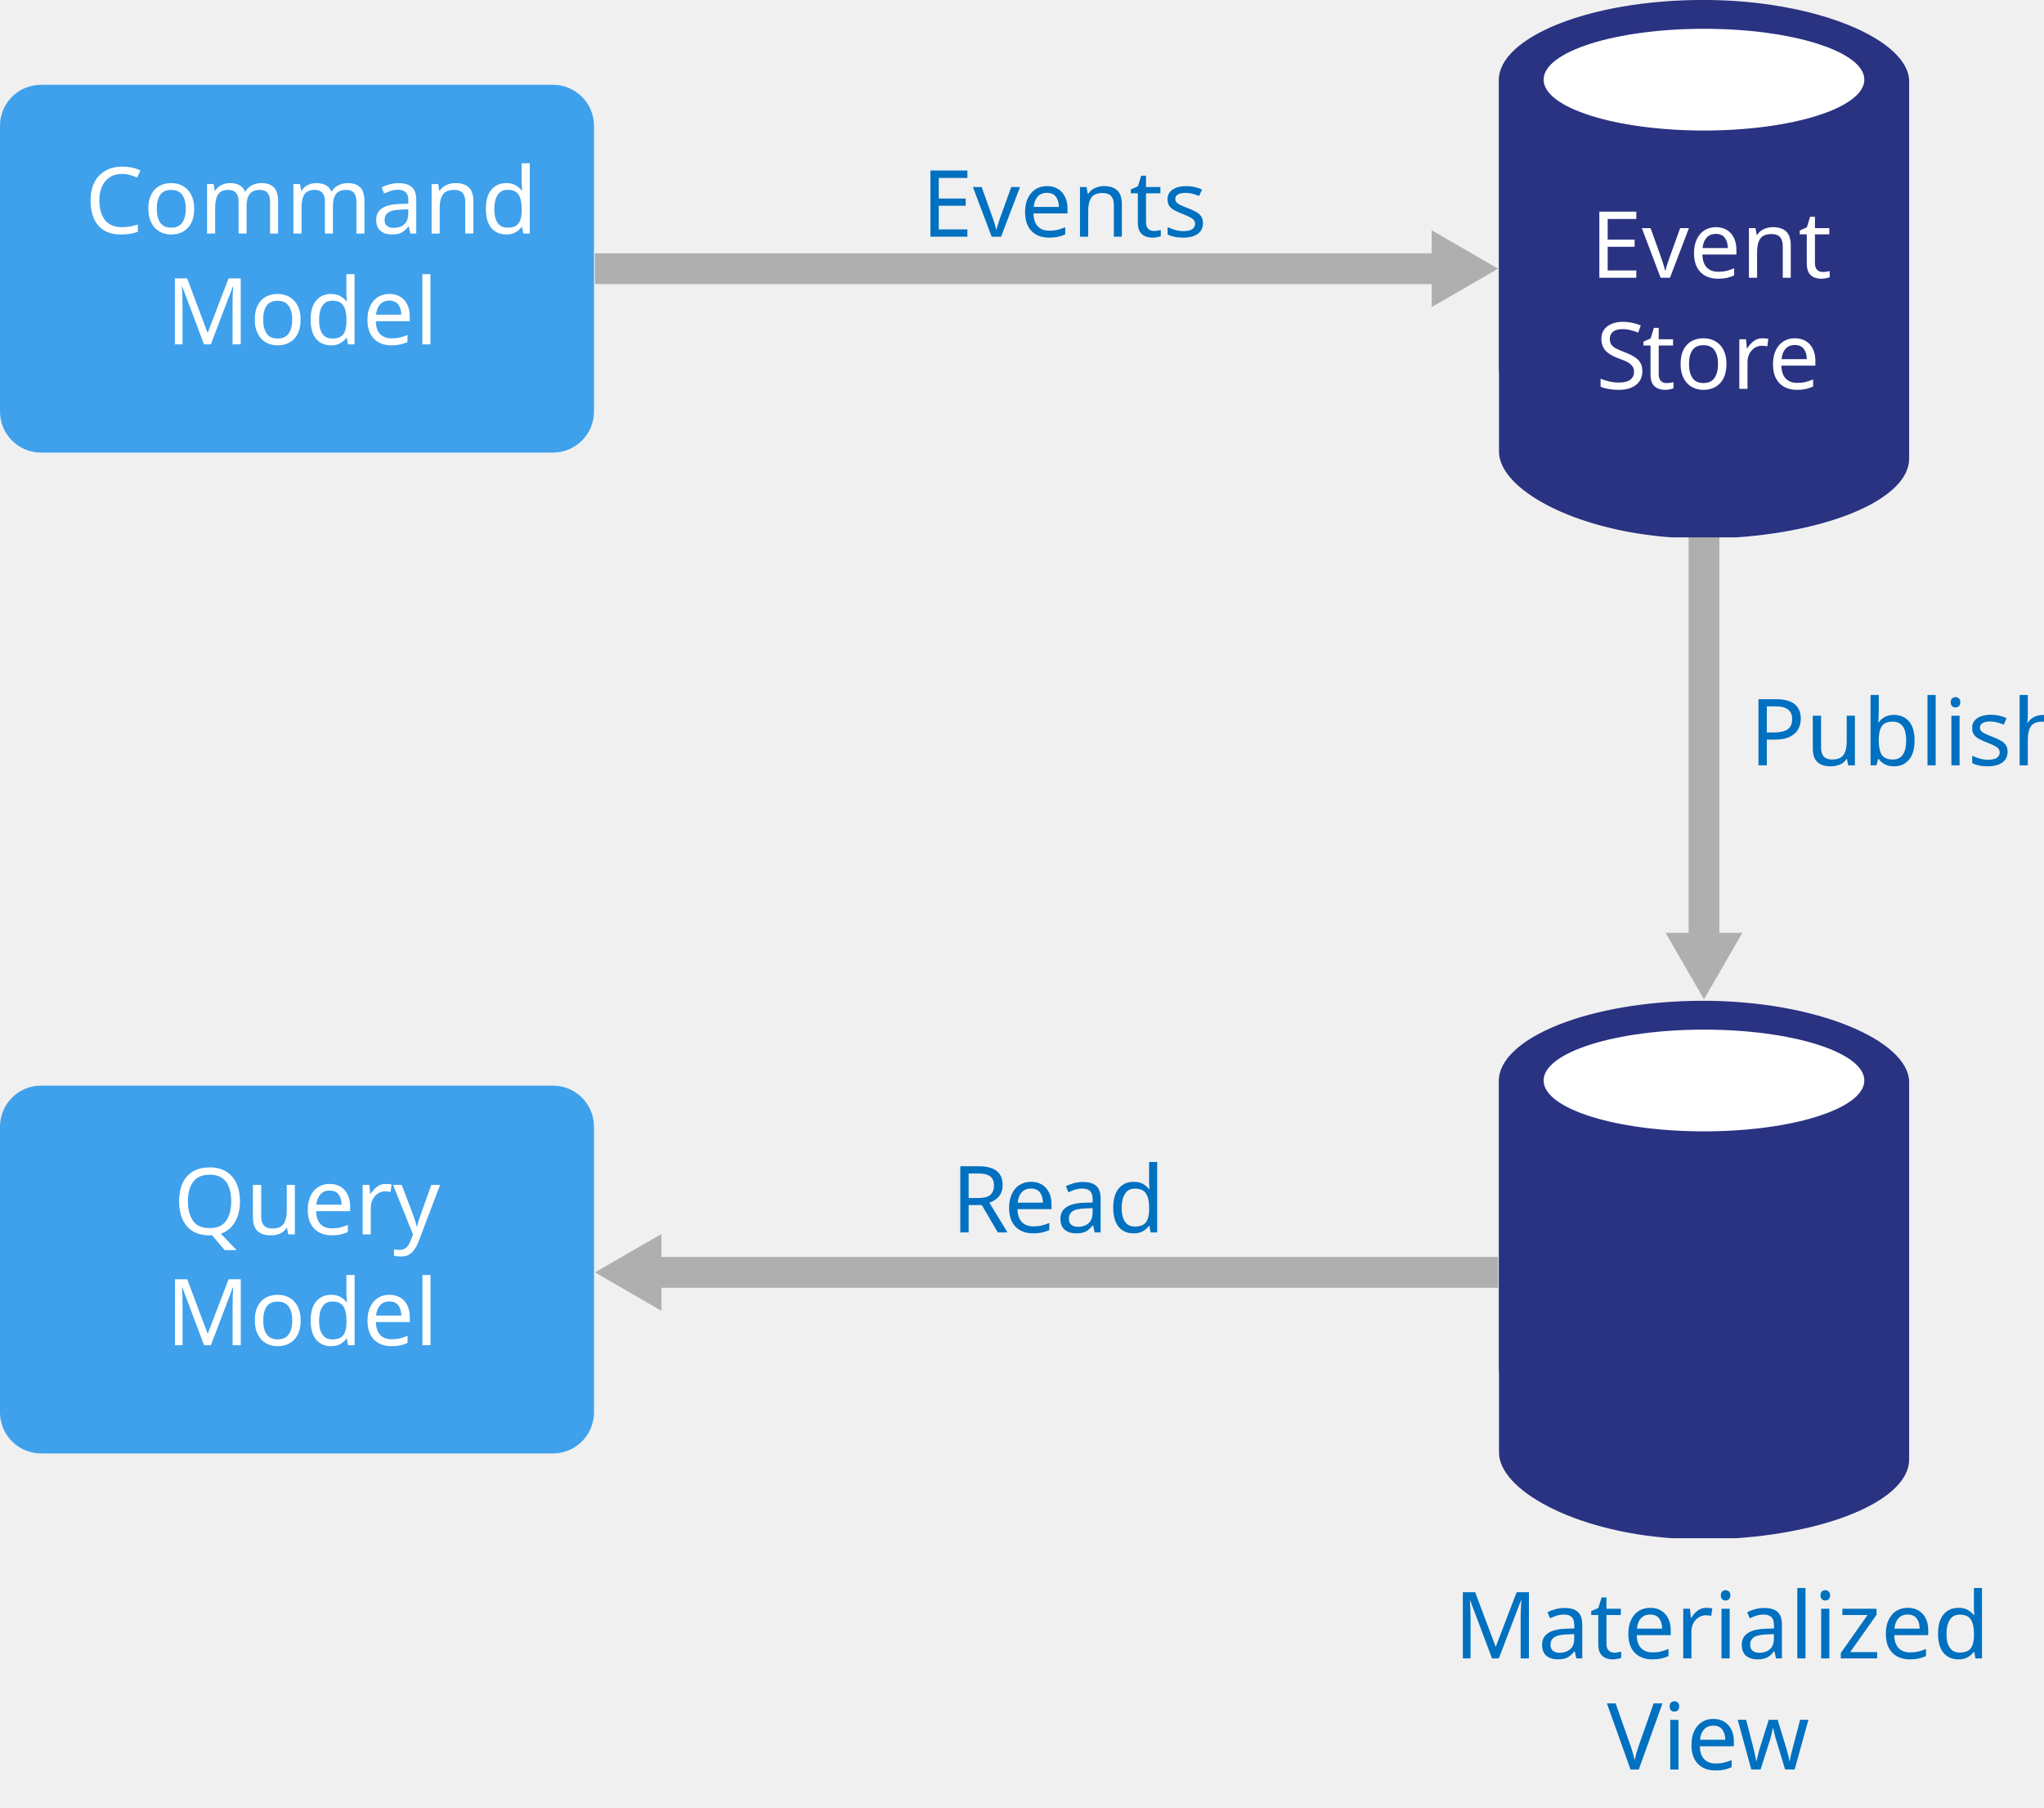
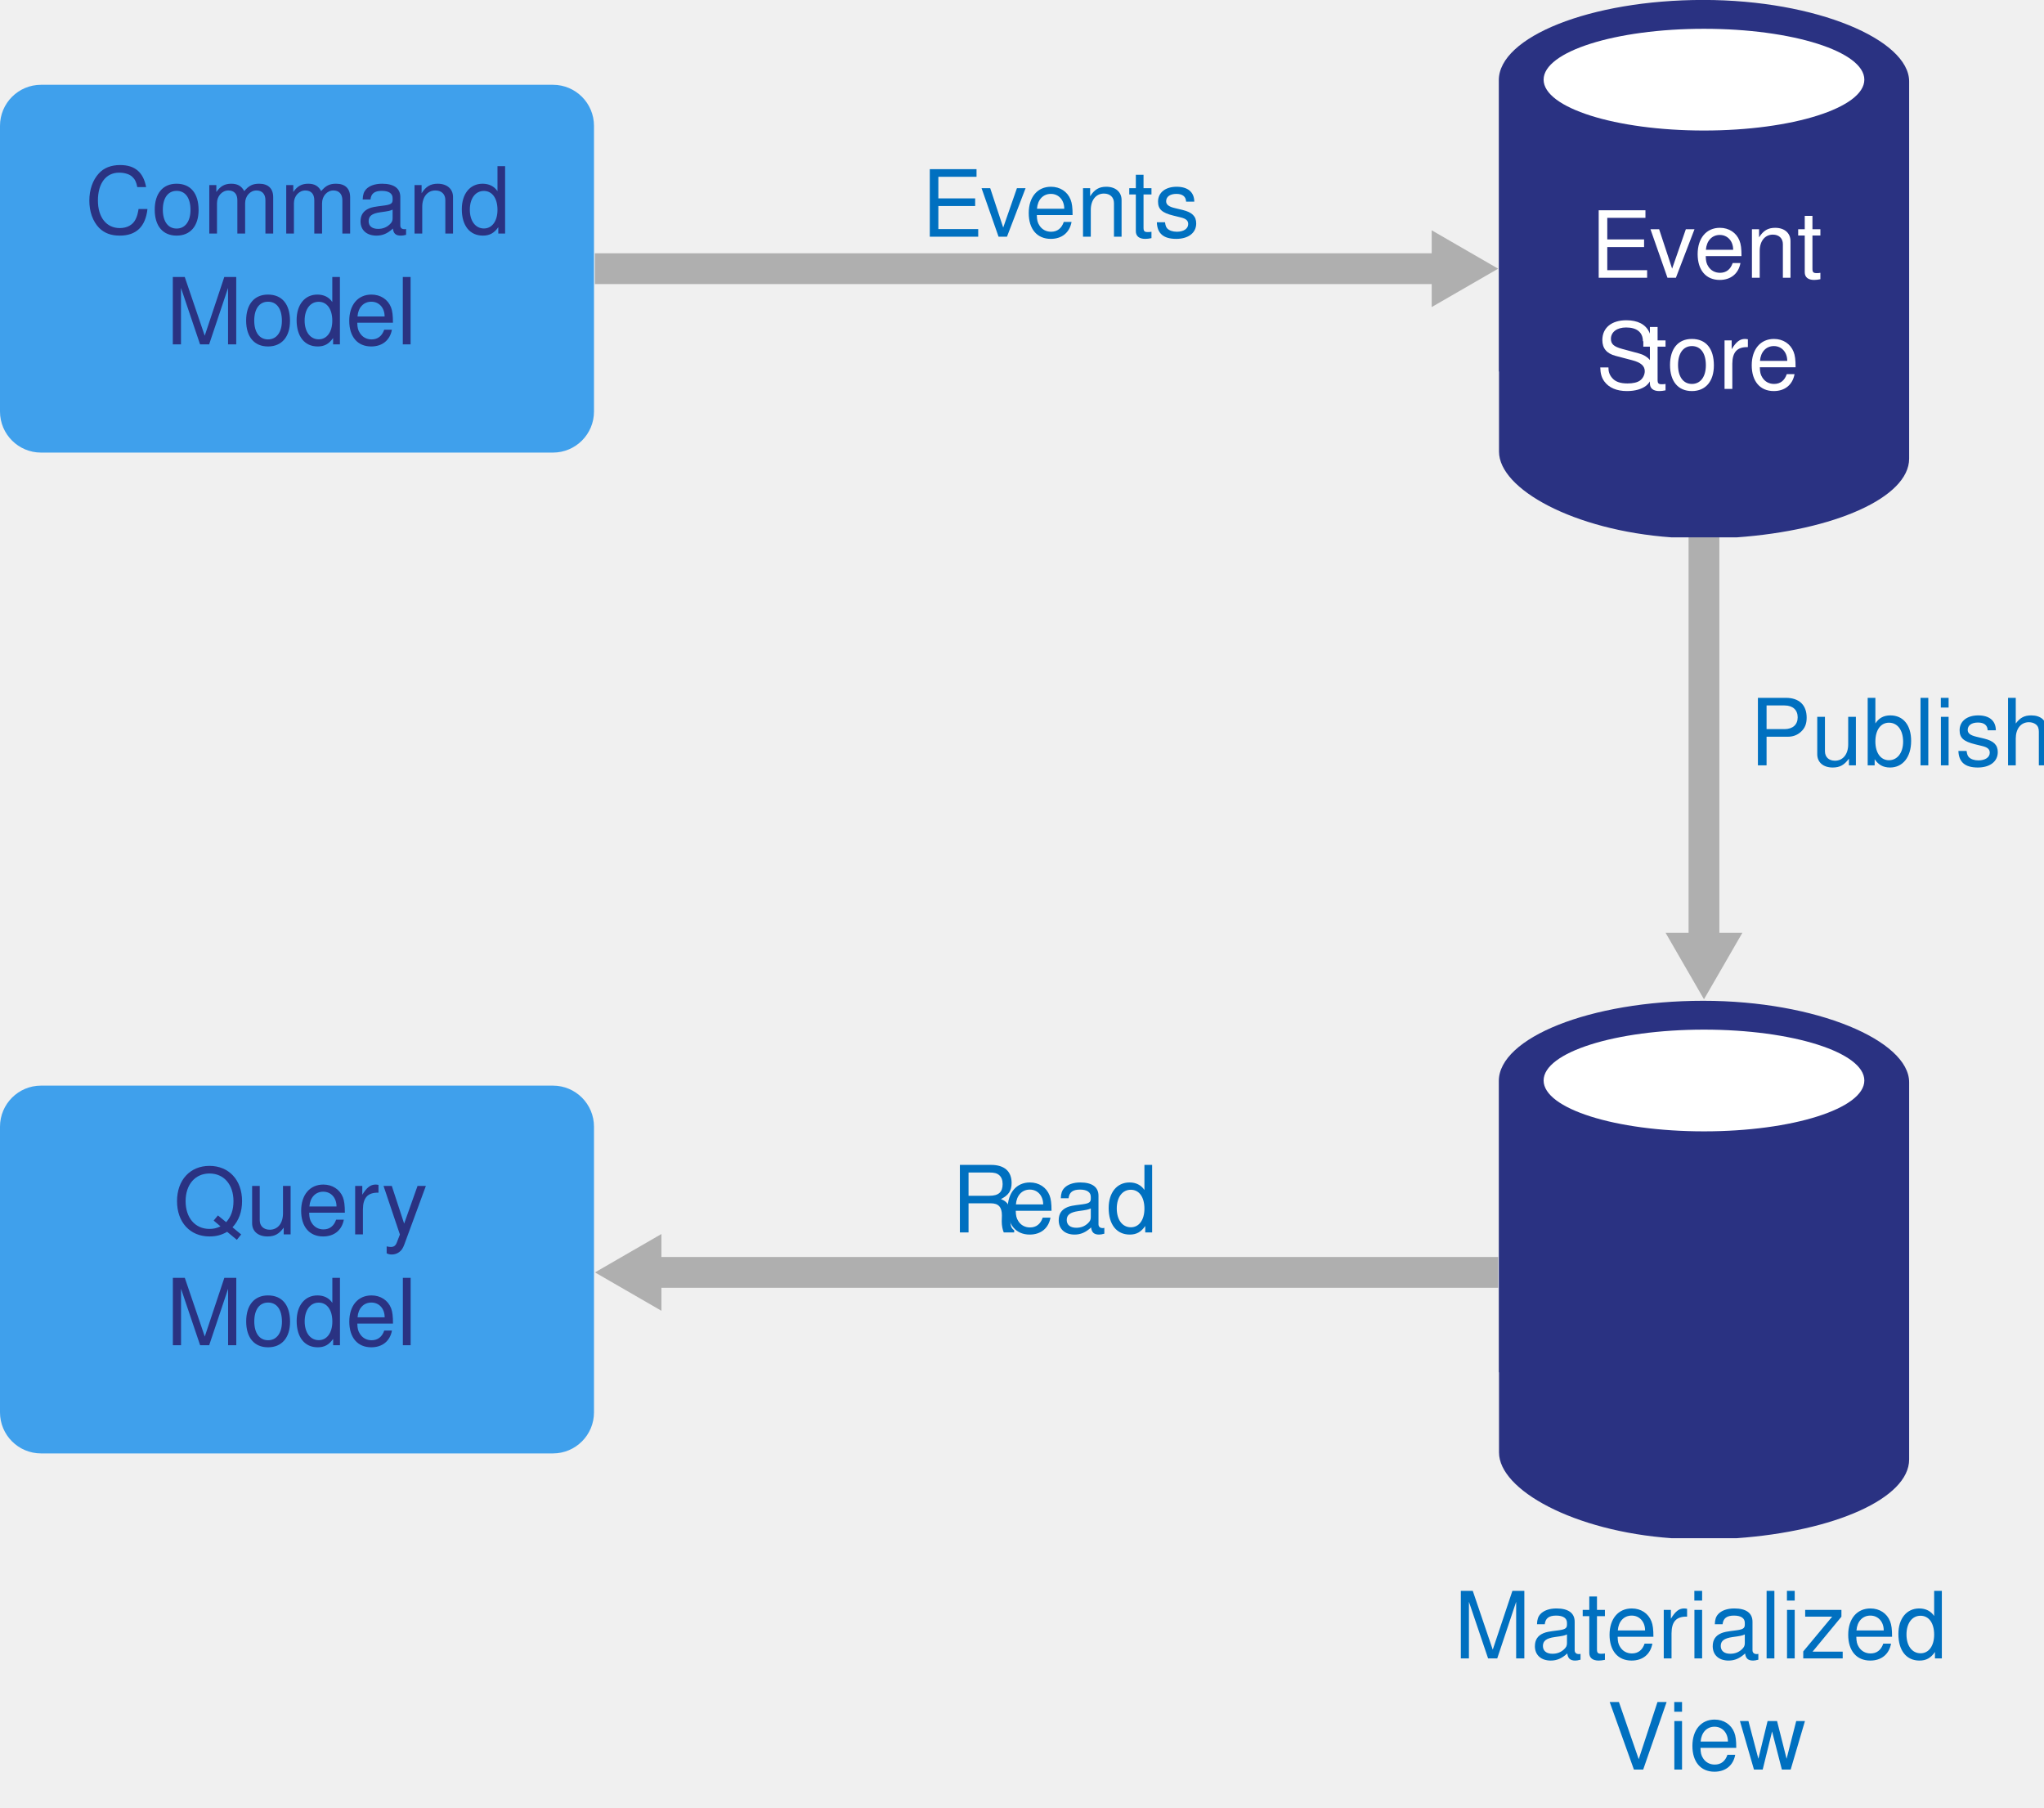
<svg xmlns="http://www.w3.org/2000/svg" id="Layer_1" data-name="Layer 1" width="398.31" height="352.19" viewBox="0 0 398.31 352.19">
  <defs>
-     <style>.cls-1{fill:none;stroke:#afafaf;stroke-miterlimit:10;stroke-width:6px;}.cls-2{fill:#afafaf;}.cls-3{fill:#3fa0ec;}.cls-4{font-size:18px;}.cls-4,.cls-6,.cls-9{fill:#fff;}.cls-4,.cls-7,.cls-9{font-family:SegoeUI, Segoe UI;}.cls-5{fill:#2a3282;}.cls-7,.cls-9{font-size:18.04px;}.cls-7{fill:#0070c0;}.cls-8{letter-spacing:-0.03em;}.cls-10{letter-spacing:-0.03em;}</style>
+     <style>
+ text{font-family:segoe-ui_normal,Segoe UI,Segoe,Segoe WP,Helvetica Neue,Helvetica,sans-serif;}.cls-1{fill:none;stroke:#afafaf;stroke-miterlimit:10;stroke-width:6px;}.cls-2{fill:#afafaf;}.cls-3{fill:#3fa0ec;}.cls-4{font-size:18px;}.cls-4,.cls-6,.cls-9{fill:#fff;}.cls-4,.cls-7,.cls-5{fill:#2a3282;}.cls-7,.cls-9{font-size:18.04px;}.cls-7{fill:#0070c0;}.cls-8{letter-spacing:-0.03em;}.cls-10{letter-spacing:-0.03em;}</style>
  </defs>
  <line class="cls-1" x1="126.7" y1="247.91" x2="291.94" y2="247.91" />
  <polygon class="cls-2" points="128.89 255.39 115.94 247.91 128.89 240.43 128.89 255.39" />
  <line class="cls-1" x1="332.05" y1="69.7" x2="332.05" y2="183.94" />
  <polygon class="cls-2" points="324.57 181.75 332.05 194.7 339.53 181.75 324.57 181.75" />
  <rect class="cls-3" y="211.52" width="115.75" height="71.66" rx="8" ry="8" />
  <text class="cls-4" transform="translate(33.81 240.5)">Query<tspan x="-1.47" y="21.6">Model</tspan>
  </text>
  <line class="cls-1" x1="115.93" y1="52.35" x2="281.17" y2="52.35" />
  <polygon class="cls-2" points="278.99 59.83 291.94 52.35 278.99 44.87 278.99 59.83" />
  <rect class="cls-3" y="16.52" width="115.75" height="71.66" rx="8" ry="8" />
  <text class="cls-4" transform="translate(16.55 45.5)">Command<tspan x="15.78" y="21.6">Model</tspan>
  </text>
  <path class="cls-5" d="M512.17,253.68V269.3c0,7.26,14.53,15.34,33.64,16.7h12.64c19.12-1.35,33.64-7.8,33.64-15.34V197.17c0-8.08-18-15.88-40.12-15.88s-39.84,7.26-39.84,15.63v32.83l0,23.93Z" transform="translate(-220.06 -181.3)" />
  <ellipse class="cls-6" cx="332.05" cy="15.52" rx="31.25" ry="9.91" />
  <text class="cls-7" transform="translate(179.56 46.12)">Events</text>
  <text class="cls-7" transform="translate(185.38 240.12)">
    <tspan class="cls-8">R</tspan>
    <tspan x="10.26" y="0">ead</tspan>
  </text>
  <text class="cls-7" transform="translate(283.31 323.12)">Materialized<tspan x="29.82" y="21.65">View</tspan>
  </text>
  <text class="cls-7" transform="translate(340.92 149.12)">Publish</text>
  <text class="cls-9" transform="translate(309.91 54.12)">Event<tspan class="cls-10" x="1.07" y="21.65">S</tspan>
    <tspan x="10.07" y="21.65">tore</tspan>
  </text>
  <path class="cls-5" d="M512.17,448.68V464.3c0,7.26,14.53,15.34,33.64,16.7h12.64c19.12-1.35,33.64-7.8,33.64-15.34V392.17c0-8.08-18-15.88-40.12-15.88s-39.84,7.26-39.84,15.63v32.83l0,23.93Z" transform="translate(-220.06 -181.3)" />
  <ellipse class="cls-6" cx="332.05" cy="210.52" rx="31.25" ry="9.91" />
</svg>
